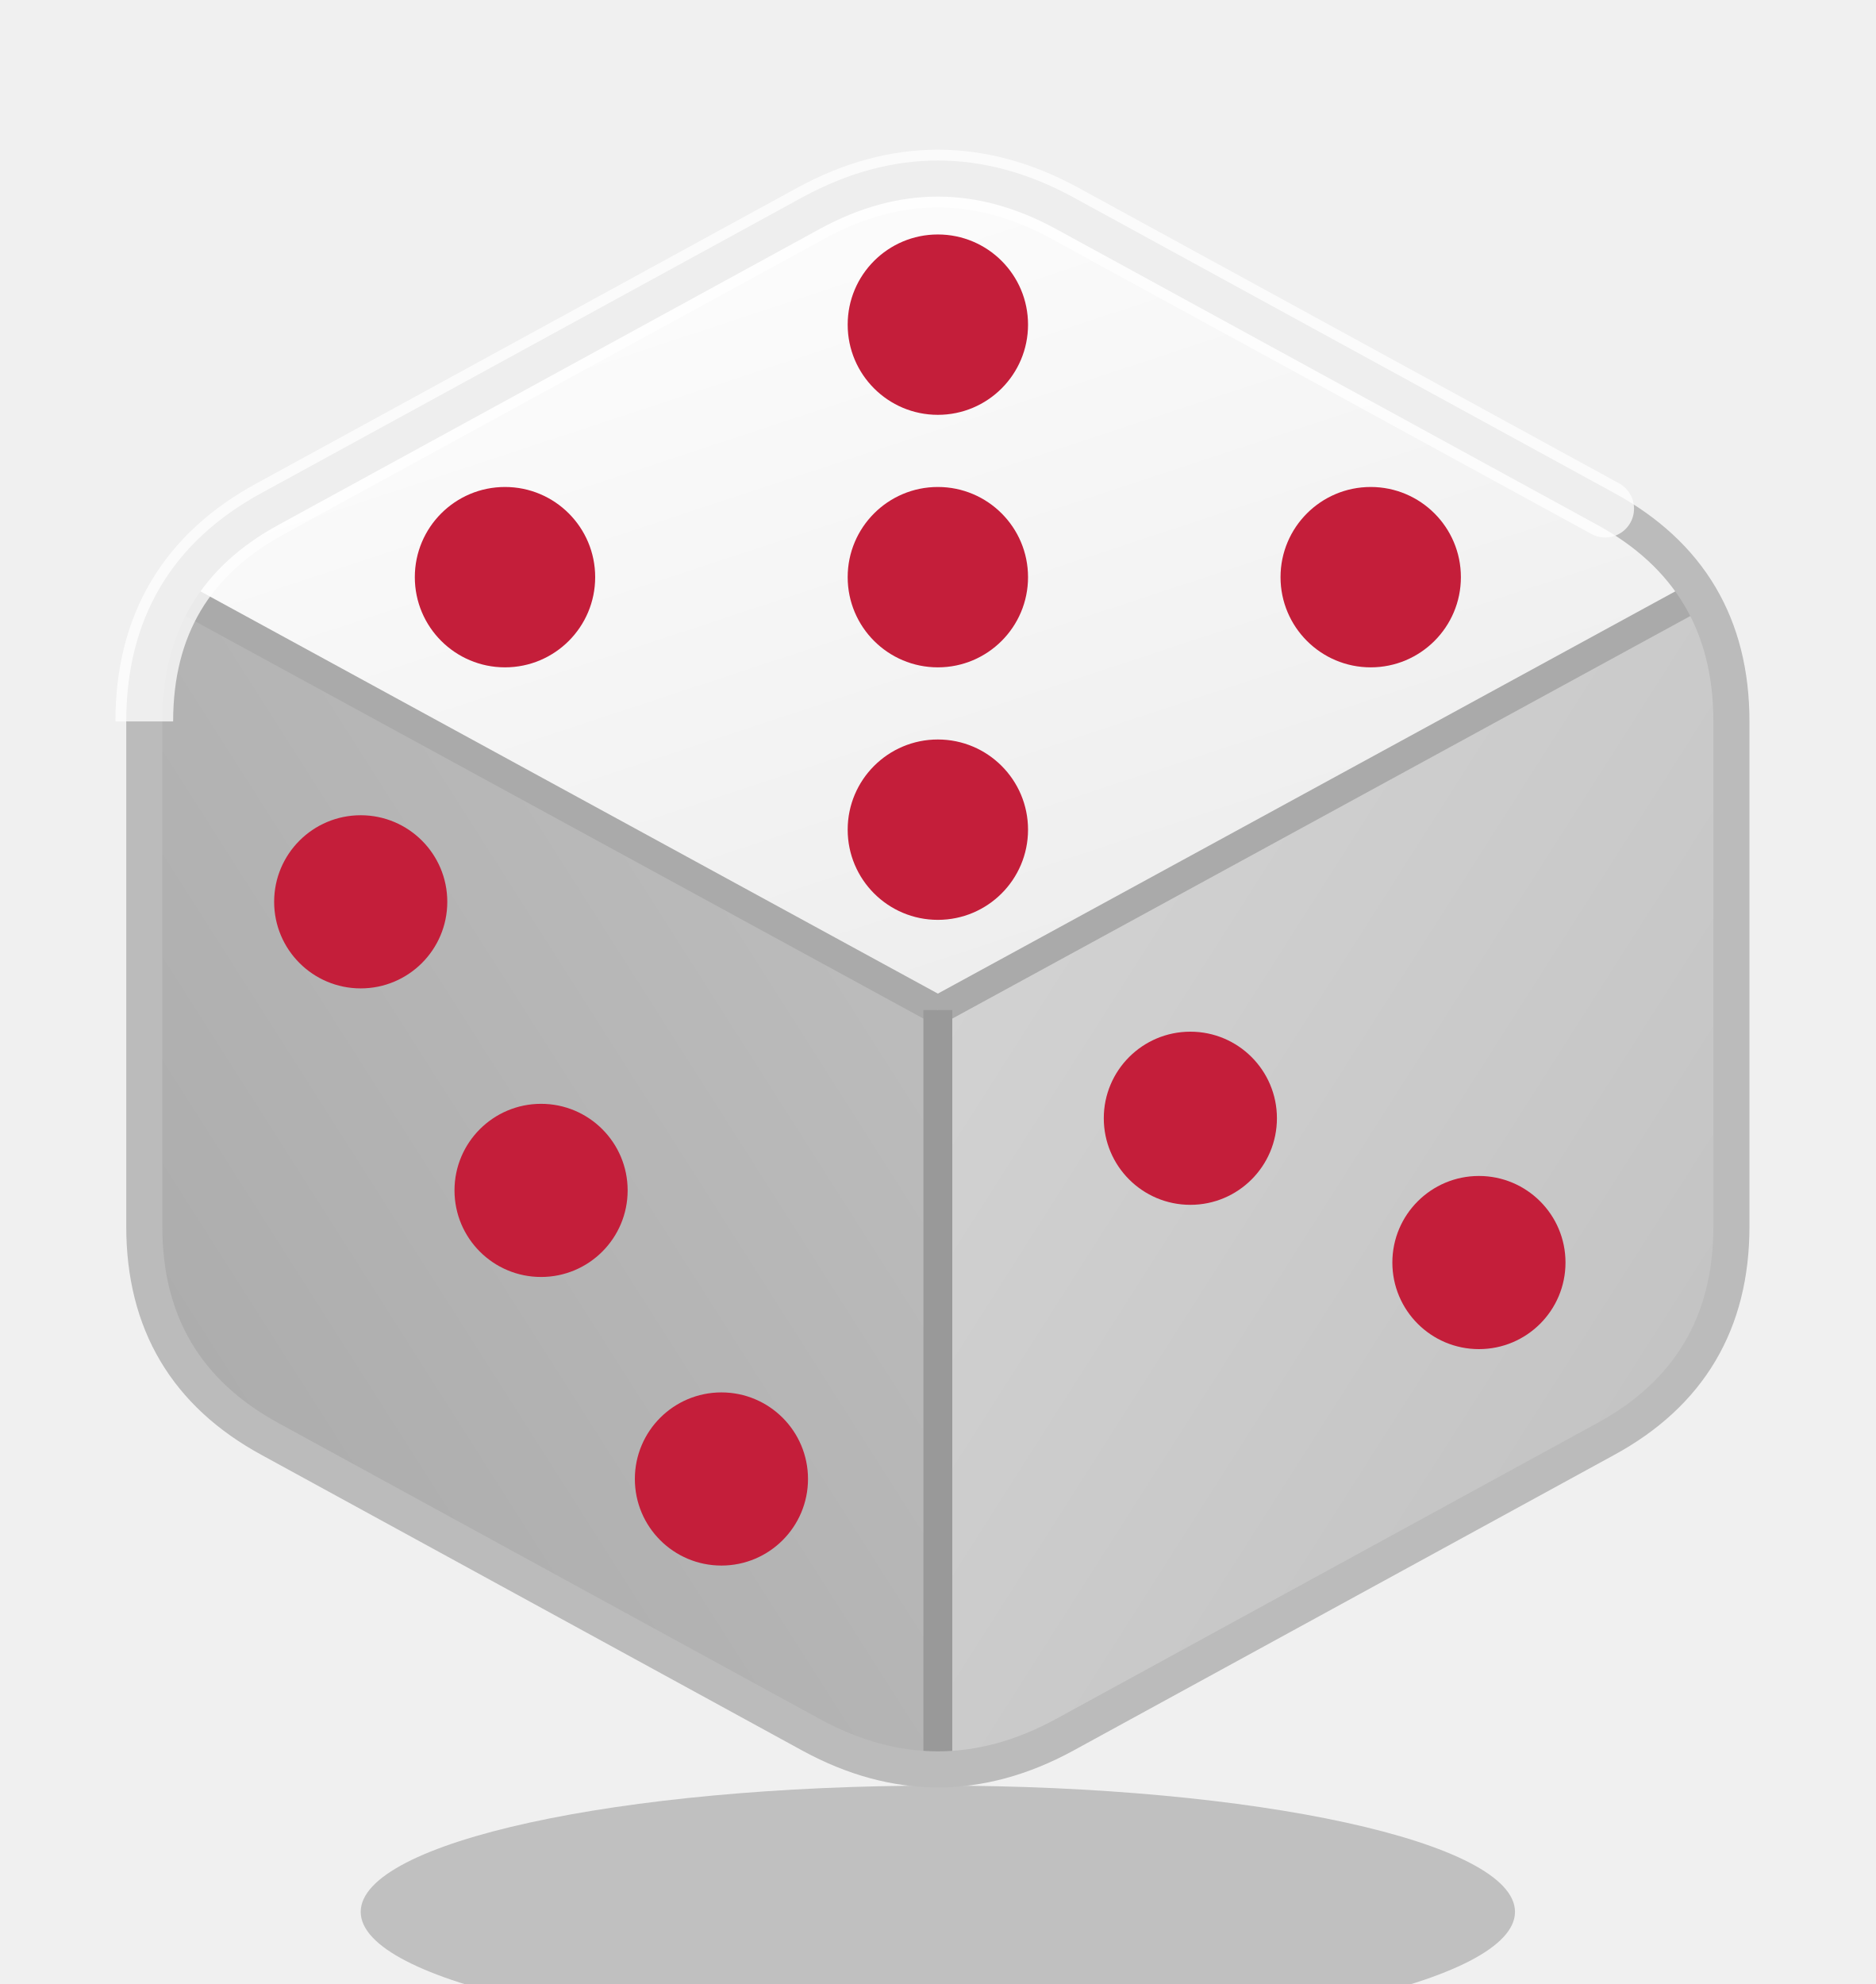
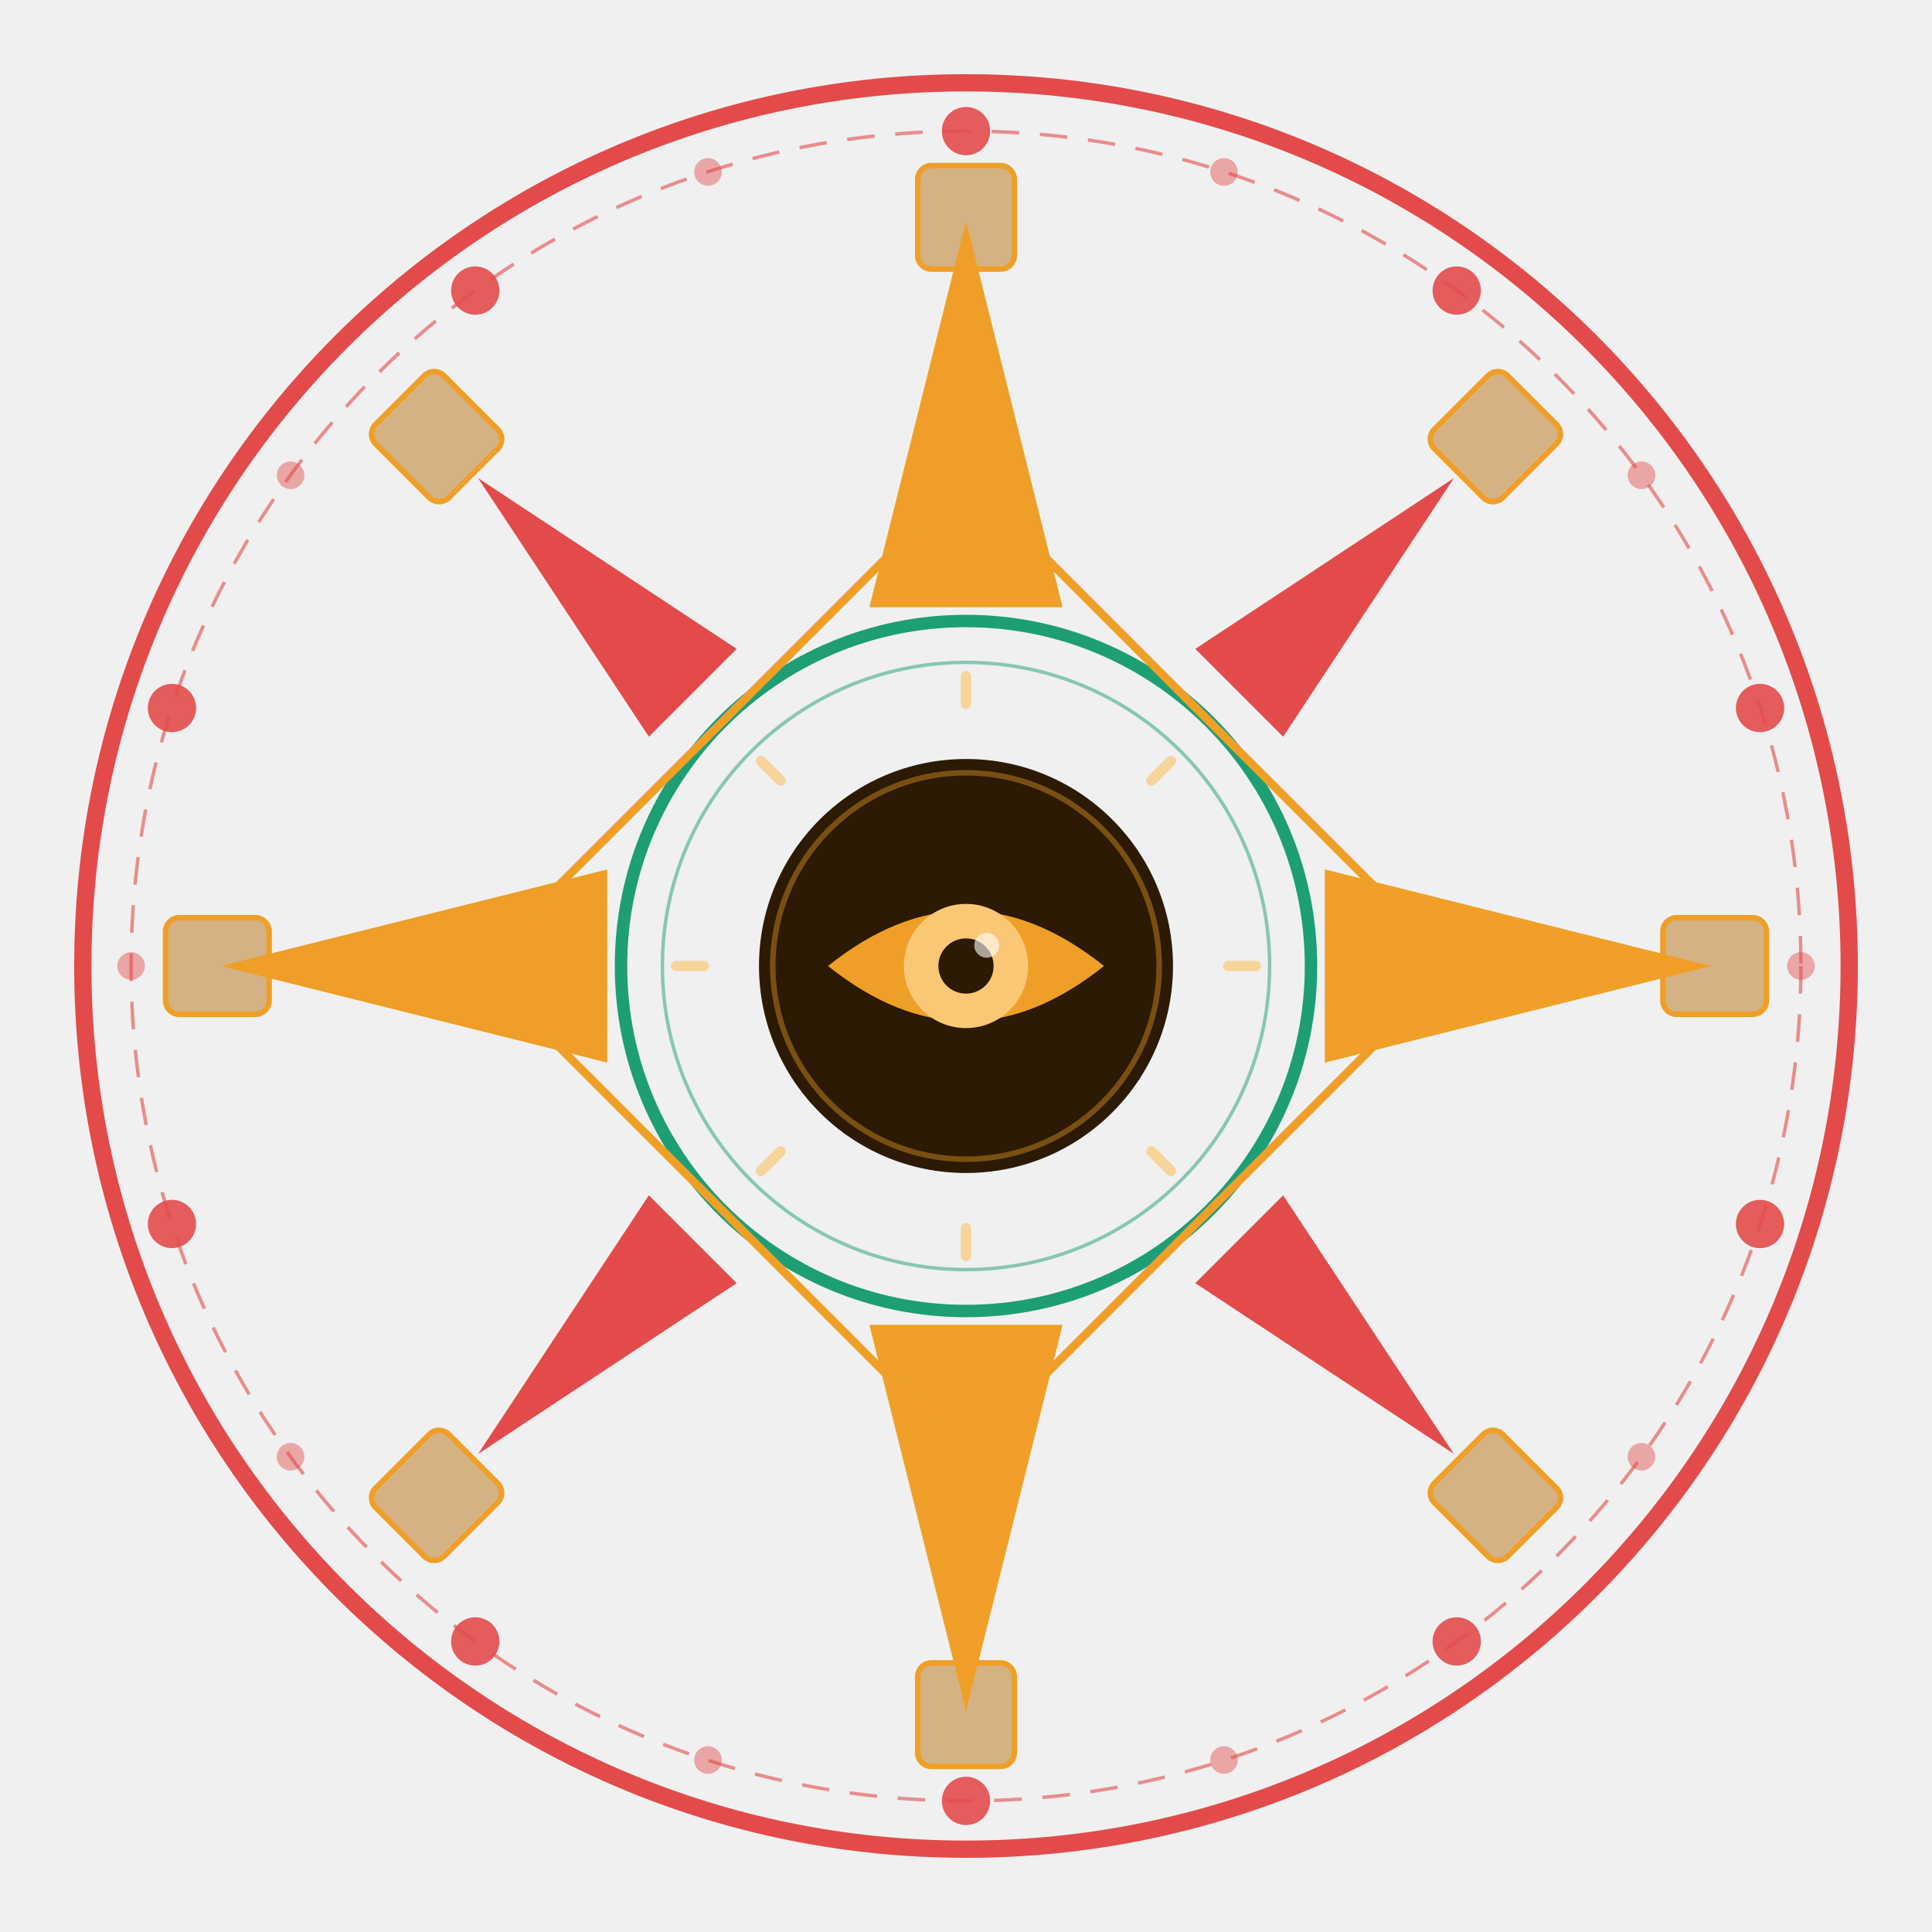
- <svg xmlns="http://www.w3.org/2000/svg" viewBox="6 5 52 55">
-   <defs>
-     <clipPath id="dieClip">
-       <path d="M28.5,10.9 Q32,9 35.5,10.9                L50.5,19.1 Q54,21 54,25                L54,39    Q54,43 50.5,44.9                L35.5,53.1 Q32,55 28.5,53.1                L13.5,44.9 Q10,43 10,39                L10,25    Q10,21 13.5,19.1 Z" />
-     </clipPath>
-     <linearGradient id="gTop" x1="20%" y1="0%" x2="80%" y2="100%">
-       <stop offset="0%" stop-color="#FFFFFF" />
-       <stop offset="100%" stop-color="#EBEBEB" />
-     </linearGradient>
-     <linearGradient id="gRight" x1="0%" y1="0%" x2="100%" y2="100%">
-       <stop offset="0%" stop-color="#D6D6D6" />
-       <stop offset="100%" stop-color="#BFBFBF" />
-     </linearGradient>
-     <linearGradient id="gLeft" x1="100%" y1="0%" x2="0%" y2="100%">
-       <stop offset="0%" stop-color="#C0C0C0" />
-       <stop offset="100%" stop-color="#A8A8A8" />
-     </linearGradient>
-   </defs>
-   <ellipse cx="32" cy="58" rx="16" ry="3.5" fill="black" opacity="0.20" />
-   <g clip-path="url(#dieClip)">
-     <polygon points="10,21 32,33 32,55 10,43" fill="url(#gLeft)" />
-     <polygon points="32,33 54,21 54,43 32,55" fill="url(#gRight)" />
-     <polygon points="10,21 32,9 54,21 32,33" fill="url(#gTop)" />
-     <line x1="10" y1="21" x2="32" y2="33" stroke="#AAAAAA" stroke-width="0.8" />
-     <line x1="54" y1="21" x2="32" y2="33" stroke="#AAAAAA" stroke-width="0.8" />
-     <line x1="32" y1="33" x2="32" y2="55" stroke="#999999" stroke-width="0.8" />
-     <circle cx="32" cy="14" r="2.5" fill="#C41E3A" />
-     <circle cx="44" cy="21" r="2.5" fill="#C41E3A" />
-     <circle cx="32" cy="21" r="2.5" fill="#C41E3A" />
-     <circle cx="20" cy="21" r="2.5" fill="#C41E3A" />
-     <circle cx="32" cy="28" r="2.5" fill="#C41E3A" />
-     <circle cx="16" cy="30" r="2.4" fill="#C41E3A" />
-     <circle cx="21" cy="38" r="2.4" fill="#C41E3A" />
-     <circle cx="26" cy="46" r="2.4" fill="#C41E3A" />
-     <circle cx="39" cy="36" r="2.4" fill="#C41E3A" />
-     <circle cx="47" cy="40" r="2.4" fill="#C41E3A" />
+ <svg xmlns="http://www.w3.org/2000/svg" viewBox="-140 -140 280 280" width="280" height="280">
+   <circle r="128" fill="none" stroke="#E24B4A" stroke-width="2.5" />
+   <circle r="121" fill="none" stroke="#E24B4A" stroke-width="0.5" stroke-dasharray="4 3" opacity="0.6" />
+   <g fill="#E24B4A" opacity="0.9">
+     <circle r="3.5" cx="0" cy="-121" transform="rotate(0)" />
+     <circle r="2" cx="0" cy="-121" transform="rotate(18)" opacity="0.5" />
+     <circle r="3.5" cx="0" cy="-121" transform="rotate(36)" />
+     <circle r="2" cx="0" cy="-121" transform="rotate(54)" opacity="0.5" />
+     <circle r="3.5" cx="0" cy="-121" transform="rotate(72)" />
+     <circle r="2" cx="0" cy="-121" transform="rotate(90)" opacity="0.5" />
+     <circle r="3.5" cx="0" cy="-121" transform="rotate(108)" />
+     <circle r="2" cx="0" cy="-121" transform="rotate(126)" opacity="0.5" />
+     <circle r="3.5" cx="0" cy="-121" transform="rotate(144)" />
+     <circle r="2" cx="0" cy="-121" transform="rotate(162)" opacity="0.5" />
+     <circle r="3.5" cx="0" cy="-121" transform="rotate(180)" />
+     <circle r="2" cx="0" cy="-121" transform="rotate(198)" opacity="0.5" />
+     <circle r="3.5" cx="0" cy="-121" transform="rotate(216)" />
+     <circle r="2" cx="0" cy="-121" transform="rotate(234)" opacity="0.5" />
+     <circle r="3.5" cx="0" cy="-121" transform="rotate(252)" />
+     <circle r="2" cx="0" cy="-121" transform="rotate(270)" opacity="0.5" />
+     <circle r="3.5" cx="0" cy="-121" transform="rotate(288)" />
+     <circle r="2" cx="0" cy="-121" transform="rotate(306)" opacity="0.5" />
+     <circle r="3.5" cx="0" cy="-121" transform="rotate(324)" />
+     <circle r="2" cx="0" cy="-121" transform="rotate(342)" opacity="0.5" />
  </g>
-   <path d="M28.5,10.9 Q32,9 35.5,10.9            L50.5,19.1 Q54,21 54,25            L54,39    Q54,43 50.5,44.9            L35.5,53.1 Q32,55 28.5,53.1            L13.5,44.9 Q10,43 10,39            L10,25    Q10,21 13.5,19.1 Z" fill="none" stroke="#BBBBBB" stroke-width="1" />
-   <path d="M13.5,19.1 Q10,21 10,25 L10,25 Q10,21 13.5,19.1            M13.5,19.1 L28.5,10.9 Q32,9 35.5,10.9 L50.5,19.1" fill="none" stroke="white" stroke-width="1.6" stroke-linecap="round" opacity="0.75" />
+   <g fill="#BA7517" fill-opacity="0.5" stroke="#EF9F27" stroke-width="0.8">
+     <rect x="-7" y="-116" width="14" height="15" rx="2" transform="rotate(0)" />
+     <rect x="-7" y="-116" width="14" height="15" rx="2" transform="rotate(45)" />
+     <rect x="-7" y="-116" width="14" height="15" rx="2" transform="rotate(90)" />
+     <rect x="-7" y="-116" width="14" height="15" rx="2" transform="rotate(135)" />
+     <rect x="-7" y="-116" width="14" height="15" rx="2" transform="rotate(180)" />
+     <rect x="-7" y="-116" width="14" height="15" rx="2" transform="rotate(225)" />
+     <rect x="-7" y="-116" width="14" height="15" rx="2" transform="rotate(270)" />
+     <rect x="-7" y="-116" width="14" height="15" rx="2" transform="rotate(315)" />
+   </g>
+   <g fill="#EF9F27">
+     <polygon points="0,-108 -14,-52 14,-52" />
+     <polygon points="0,108 -14,52 14,52" />
+     <polygon points="-108,0 -52,-14 -52,14" />
+     <polygon points="108,0 52,-14 52,14" />
+   </g>
+   <g fill="#E24B4A" transform="rotate(45)">
+     <polygon points="0,-100 -9,-56 9,-56" />
+     <polygon points="0,100 -9,56 9,56" />
+     <polygon points="-100,0 -56,-9 -56,9" />
+     <polygon points="100,0 56,-9 56,9" />
+   </g>
+   <circle r="50" fill="none" stroke="#1D9E75" stroke-width="1.8" />
+   <circle r="44" fill="none" stroke="#1D9E75" stroke-width="0.5" opacity="0.5" />
+   <rect x="-50" y="-50" width="100" height="100" rx="4" fill="none" stroke="#EF9F27" stroke-width="1.2" transform="rotate(45)" />
+   <g stroke="#FAC775" stroke-width="1.5" stroke-linecap="round" opacity="0.7">
+     <line x1="0" y1="-38" x2="0" y2="-42" transform="rotate(0)" />
+     <line x1="0" y1="-38" x2="0" y2="-42" transform="rotate(45)" />
+     <line x1="0" y1="-38" x2="0" y2="-42" transform="rotate(90)" />
+     <line x1="0" y1="-38" x2="0" y2="-42" transform="rotate(135)" />
+     <line x1="0" y1="-38" x2="0" y2="-42" transform="rotate(180)" />
+     <line x1="0" y1="-38" x2="0" y2="-42" transform="rotate(225)" />
+     <line x1="0" y1="-38" x2="0" y2="-42" transform="rotate(270)" />
+     <line x1="0" y1="-38" x2="0" y2="-42" transform="rotate(315)" />
+   </g>
+   <circle r="30" fill="#2C1A04" />
+   <circle r="28" fill="none" stroke="#EF9F27" stroke-width="0.8" opacity="0.4" />
+   <path d="M-20,0 Q0,-16 20,0 Q0,16 -20,0 Z" fill="#EF9F27" />
+   <circle r="9" fill="#FAC775" />
+   <circle r="4" fill="#2C1A04" />
+   <circle r="1.8" cx="3" cy="-3" fill="white" opacity="0.6" />
</svg>
